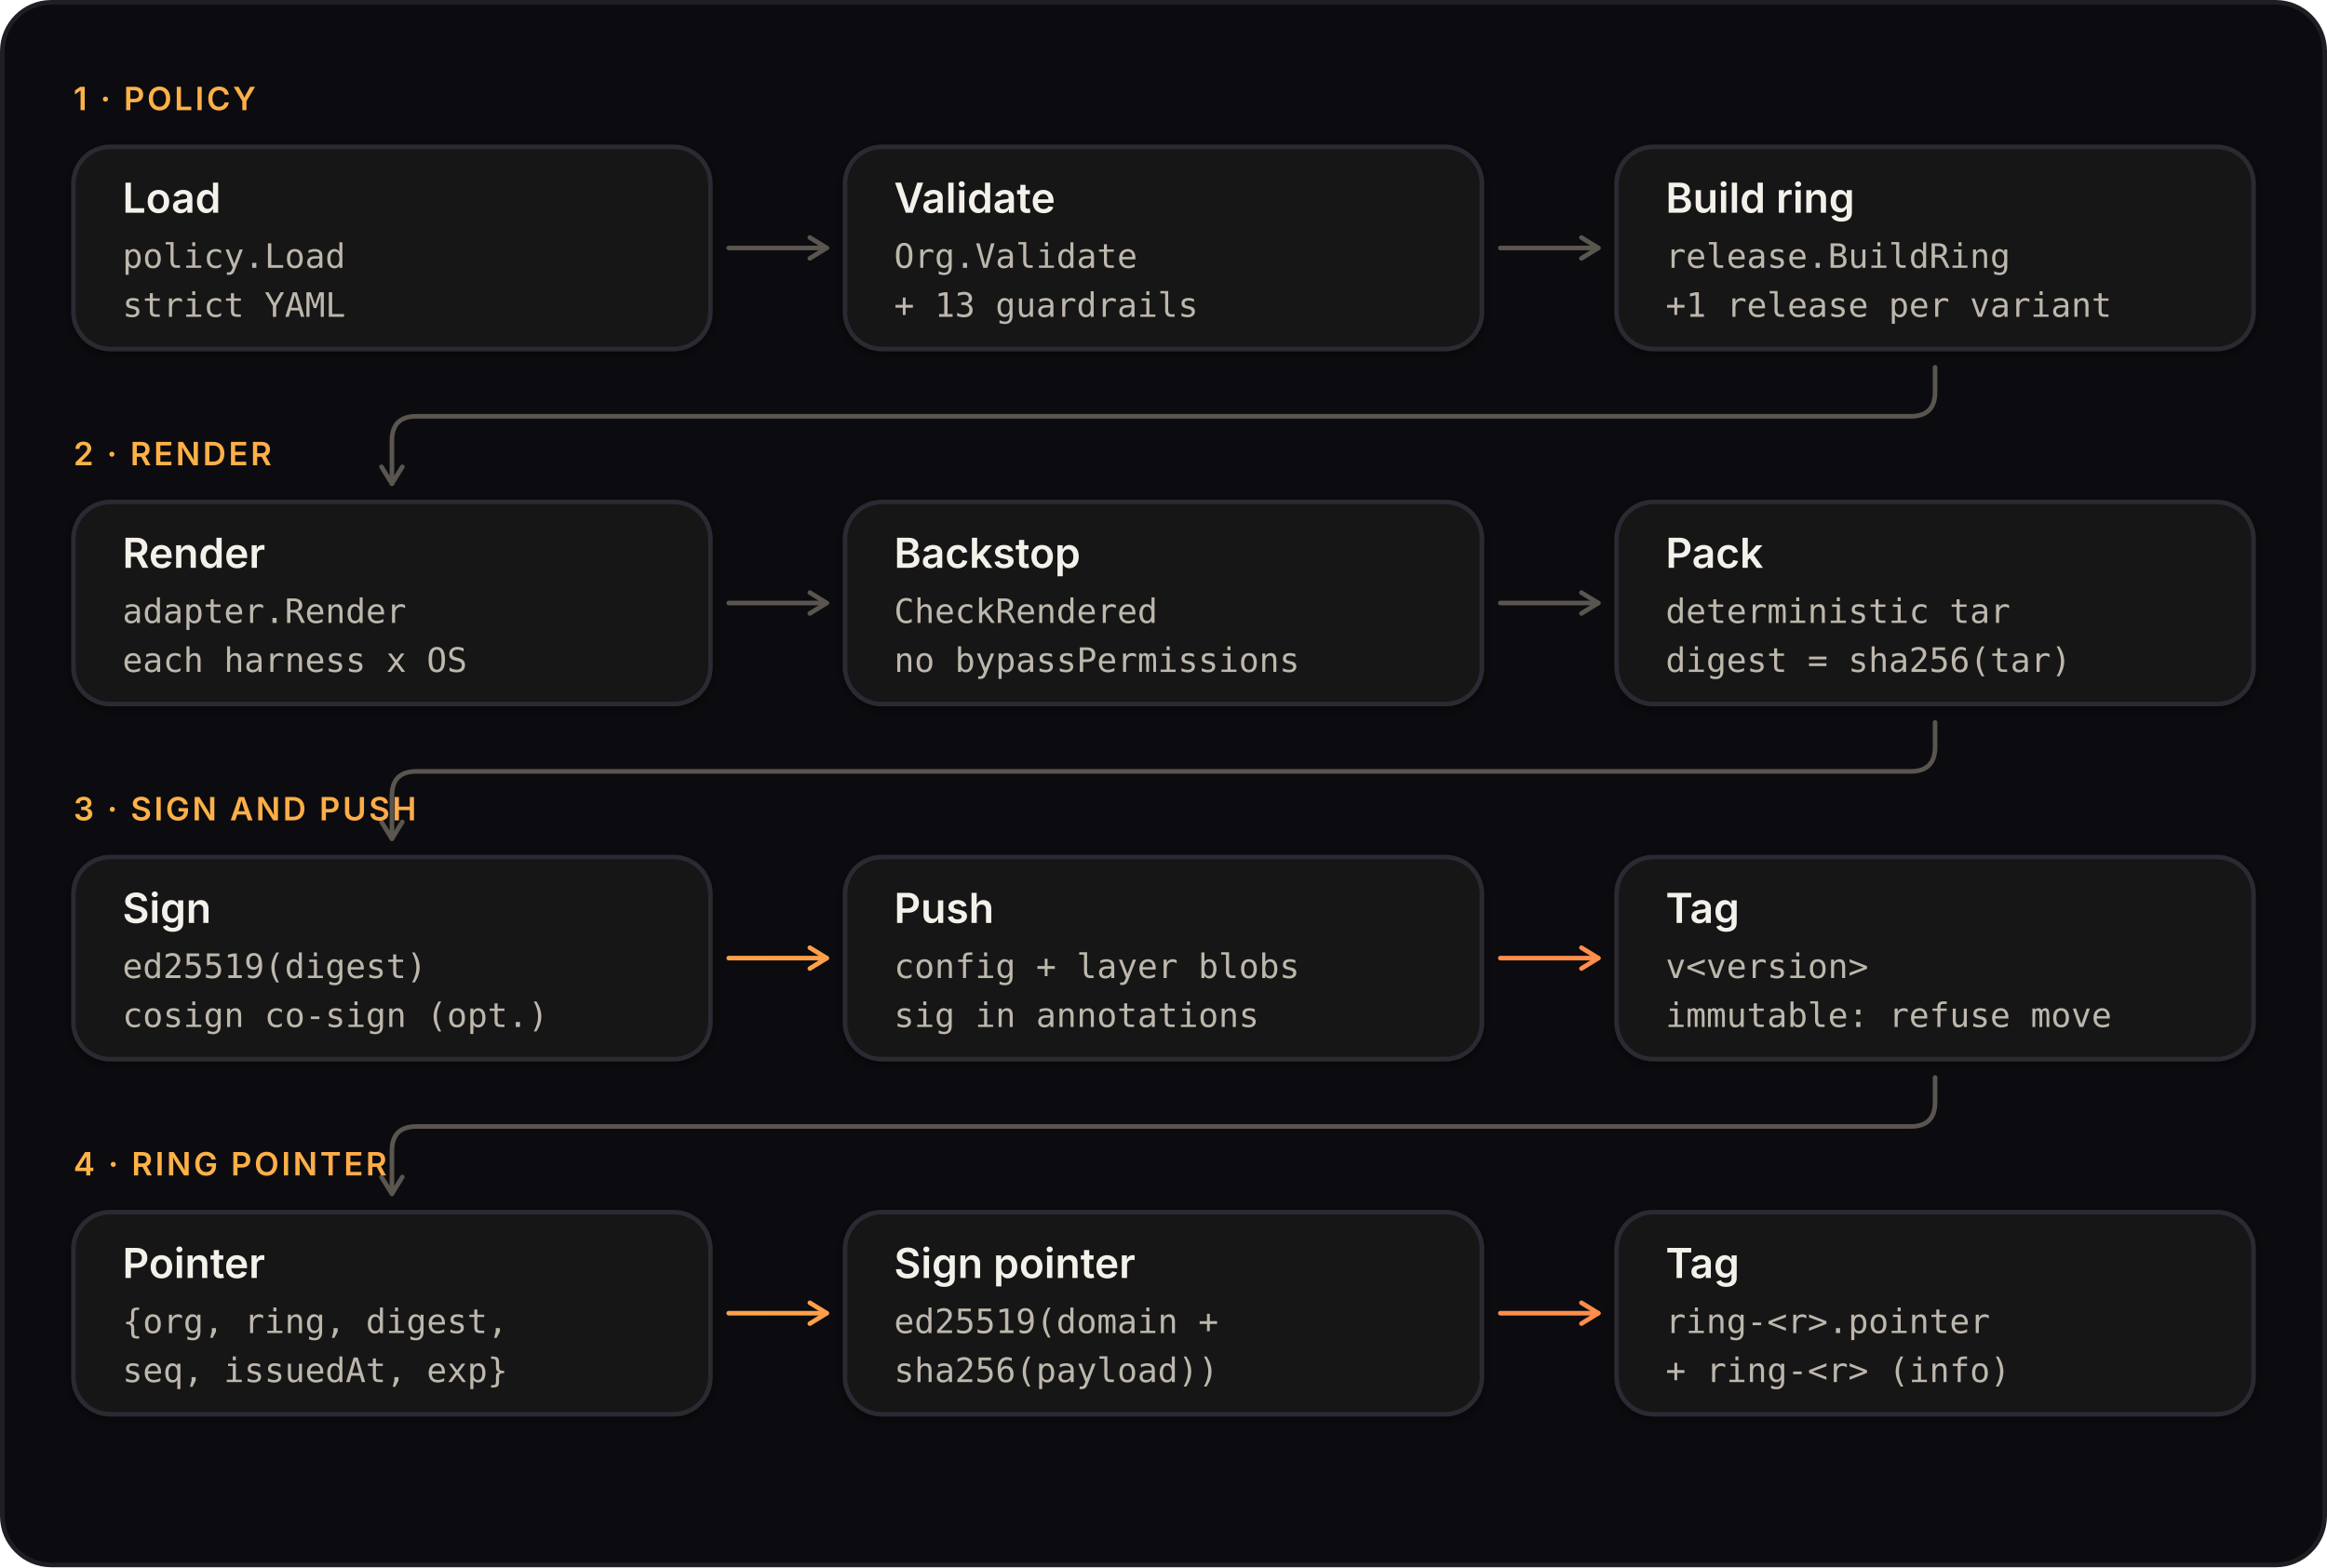
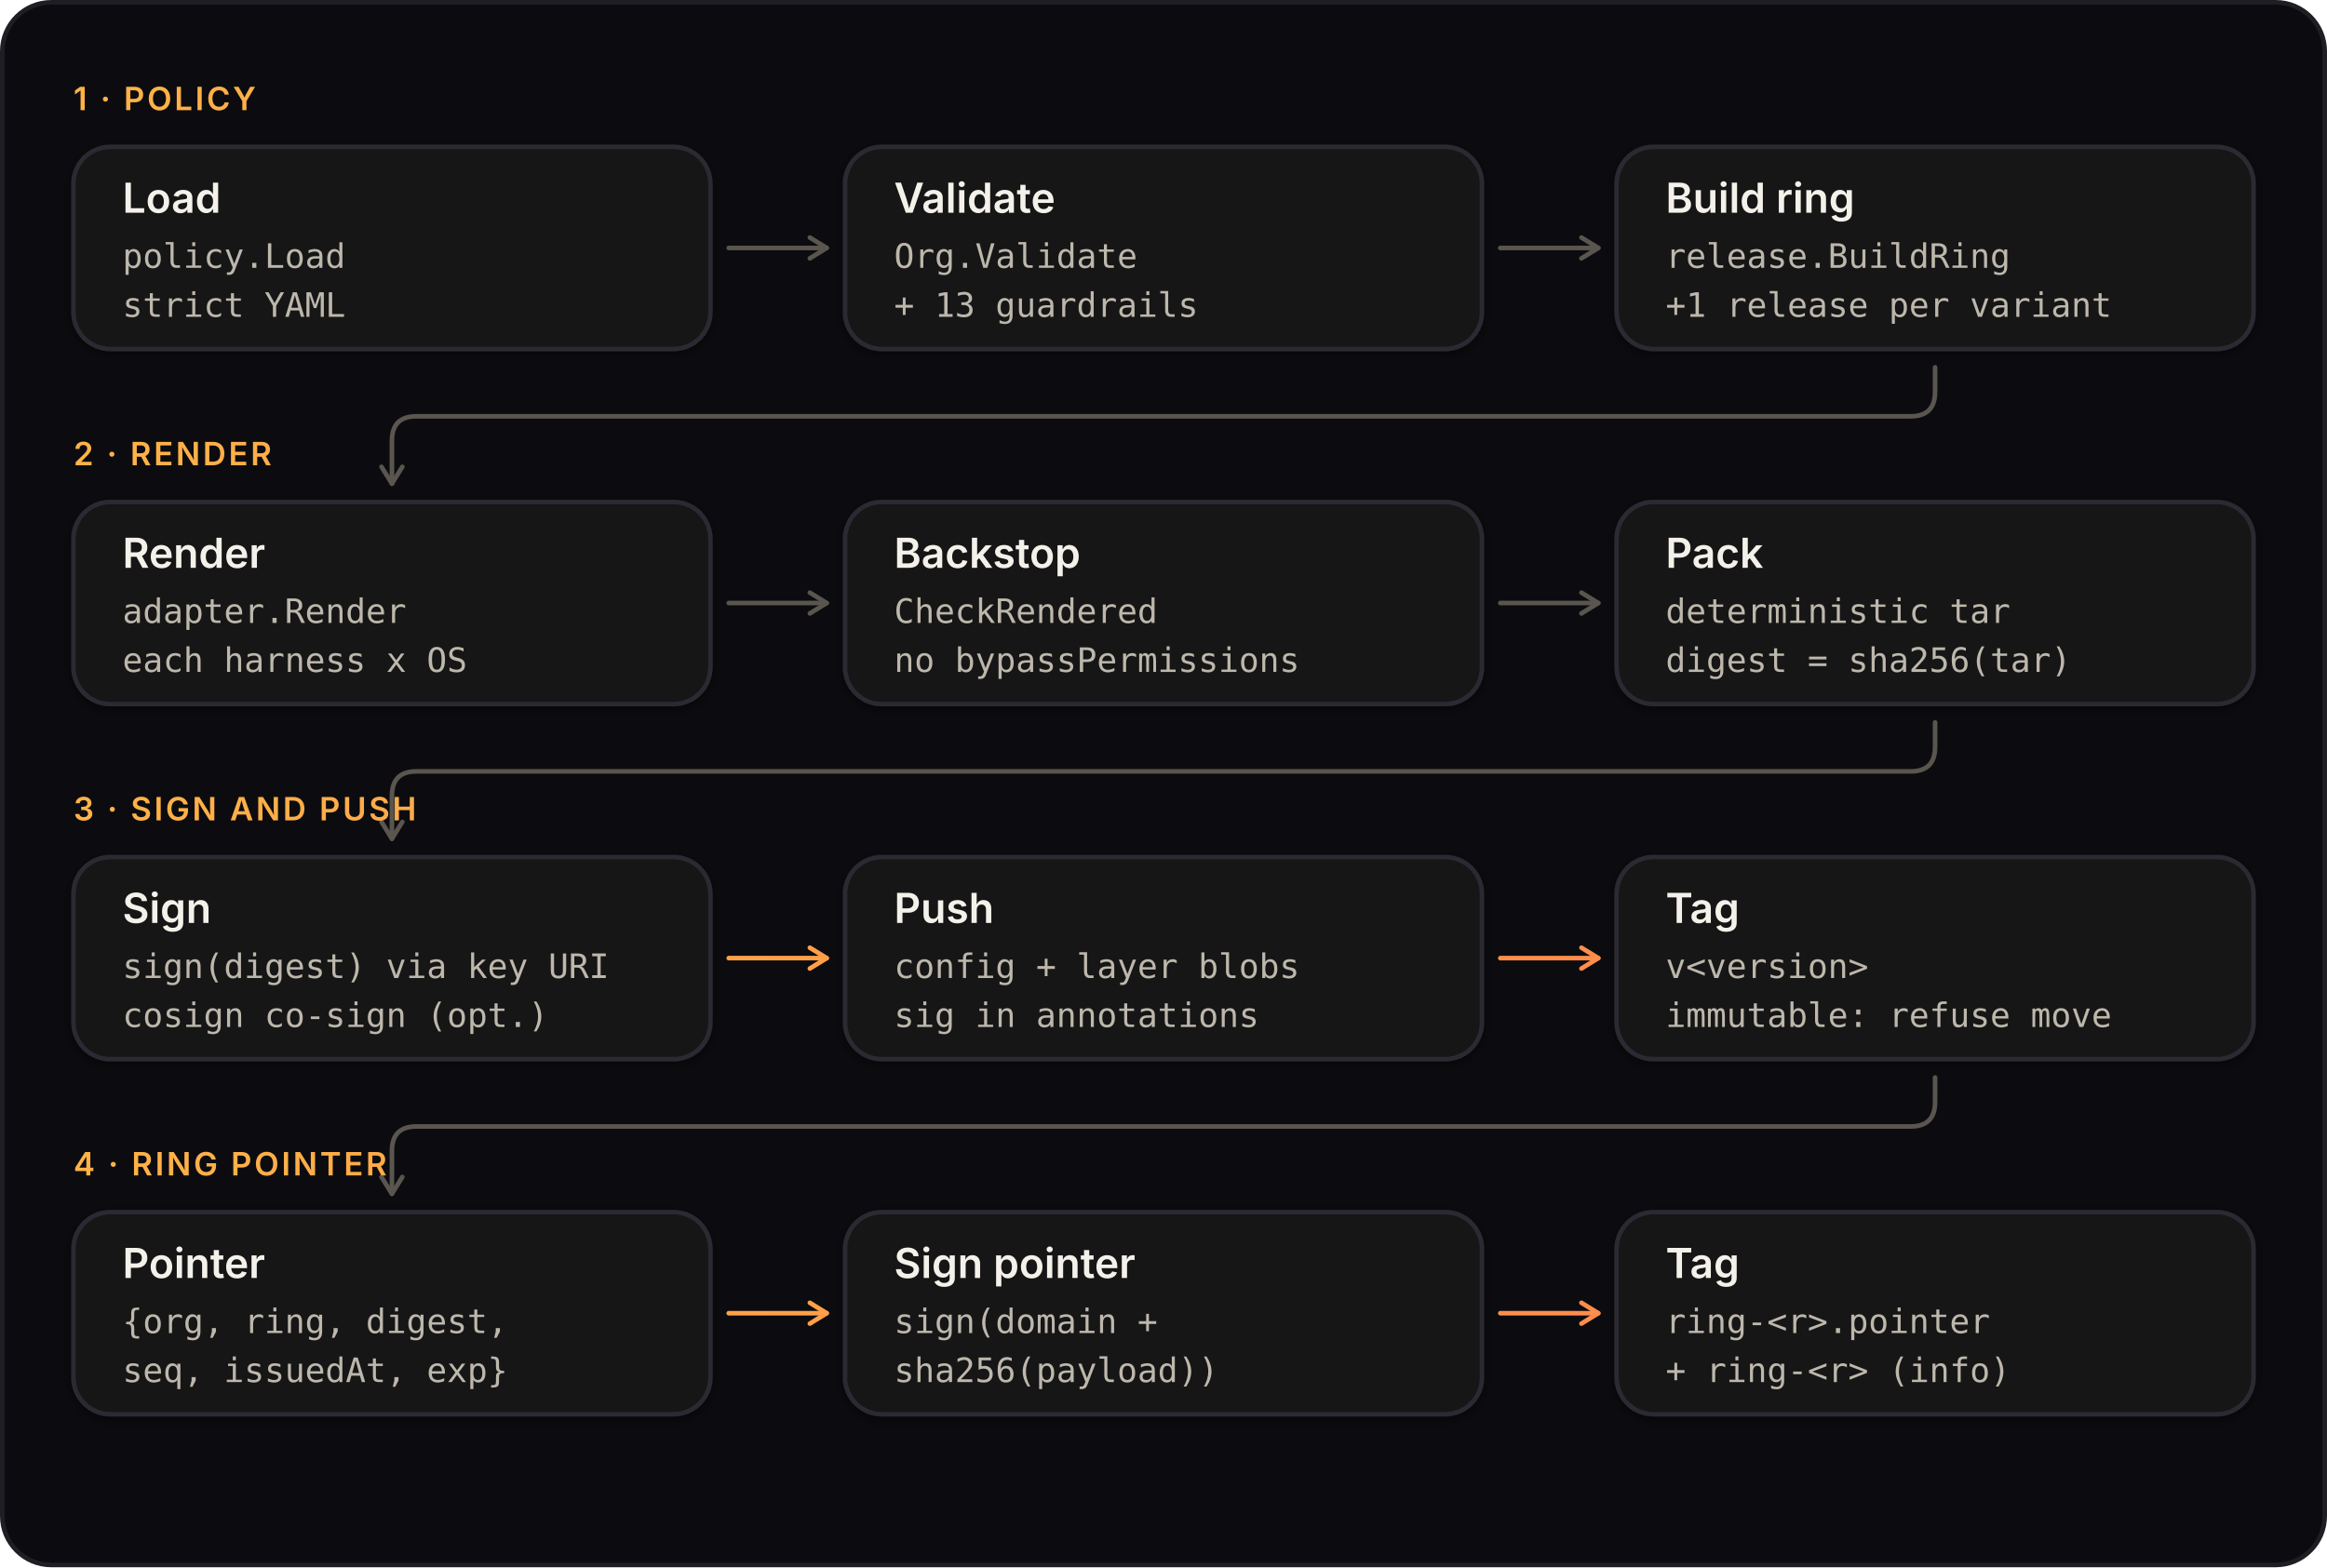
<svg xmlns="http://www.w3.org/2000/svg" viewBox="0 0 760 512" width="760" height="512" role="img" aria-labelledby="t d" font-family="ui-sans-serif,-apple-system,Inter,'Segoe UI',sans-serif">
  <style>
.cv{fill:#0c0c10;stroke:#1e1e24;stroke-width:1.5}
.card{fill:#121217;stroke:#2a2a31;stroke-width:1.5}
.soft{fill:url(#gs)}
.ring{fill:none;stroke:url(#ga);stroke-width:1.5}
.dcard{fill:#2a1414;stroke:#ff7a7a;stroke-width:1.5}
.ghost{fill:none;stroke:#5a564f;stroke-width:1.5;stroke-dasharray:4 4}
.zone{fill:#0f0f14;stroke:#24242b;stroke-width:1.5}
.chip{fill:#1a1a20;stroke:#2a2a31;stroke-width:1}
text{font-family:ui-sans-serif,-apple-system,Inter,'Segoe UI',sans-serif}
.t{font-size:13.5px;font-weight:600;fill:#f4f1ea}
.tm{font:600 12.5px ui-monospace,'SF Mono','JetBrains Mono',Menlo,Consolas,monospace;fill:#f4f1ea}
.td{fill:#ff7a7a}
.s{font-size:12px;fill:#bdb7ac}
.m{font:11px ui-monospace,'SF Mono','JetBrains Mono',Menlo,Consolas,monospace;fill:#bdb7ac}
.xs{font-size:10.5px;font-weight:500;fill:#9a958b}
.xm{font-family:ui-monospace,'SF Mono','JetBrains Mono',Menlo,Consolas,monospace;font-weight:400}
.xa{fill:url(#ga);font-weight:600}
.xd{fill:#ff7a7a;font-weight:600}
.xw{fill:#16130f;font-weight:600}
.k{font-size:10.5px;font-weight:600;letter-spacing:.08em;fill:#9a958b}
.ka{fill:url(#ga)}
.h1{font-size:42px;font-weight:700;letter-spacing:-.02em;fill:#f4f1ea}
.ln,.la,.ld,.lm{fill:none;stroke-width:1.5;stroke-linecap:round;stroke-linejoin:round}
.ln{stroke:#5a564f}.la{stroke:url(#ga)}.ld{stroke:#ff7a7a}.lm{stroke:#2a2a31}
.lane{stroke:#2a2a31;stroke-width:1.5;stroke-dasharray:3 4}
.dash{stroke-dasharray:5 5}
.dl{fill:#5a564f}.da{fill:url(#ga)}.dd{fill:#ff7a7a}
.pl{fill:#0c0c10}.pa{fill:#0c0c10;stroke:url(#ga);stroke-width:1}
.pd{fill:#2a1414;stroke:#ff7a7a;stroke-width:1}.ps{fill:url(#ga)}
.fa{fill:url(#ga)}.fs{fill:url(#gs)}.fm{fill:#1a1a20}.fd{fill:#ff7a7a}.ft{fill:#f4f1ea}
.bdg{fill:url(#ga)}.bn{font-size:9.5px;font-weight:700;fill:#16130f}
.ic{fill:none;stroke:url(#ga);stroke-width:1.75;stroke-linecap:round;stroke-linejoin:round}
.pkt{fill:url(#ga)}
.grow{transform-box:fill-box;transform-origin:left;animation:grow 4.8s cubic-bezier(.6,0,.2,1) infinite}
@keyframes grow{0%{transform:scaleX(.08)}25%{transform:scaleX(.3)}50%{transform:scaleX(.55)}75%,100%{transform:scaleX(1)}}
.flow{stroke-dasharray:4 6;animation:flow 1.1s linear infinite}
@keyframes flow{to{stroke-dashoffset:-20}}
.blink{animation:blink 3.2s ease-in-out infinite}
@keyframes blink{0%,100%{opacity:.18}35%,65%{opacity:1}}
.pulse{transform-box:fill-box;transform-origin:center;animation:pulse 2.8s ease-out infinite}
@keyframes pulse{0%{opacity:.55;transform:scale(.6)}100%{opacity:0;transform:scale(1.5)}}
@media (prefers-reduced-motion:reduce){.flow,.blink,.pulse,.grow{animation:none}.blink{opacity:1}.pulse,.pkt{display:none}}
</style>
  <defs>
    <linearGradient id="ga" gradientUnits="userSpaceOnUse" x1="0" y1="0" x2="760" y2="0">
      <stop offset="0" stop-color="#ffb547" />
      <stop offset="1" stop-color="#ff7a4d" />
    </linearGradient>
    <linearGradient id="gs" gradientUnits="userSpaceOnUse" x1="0" y1="0" x2="760" y2="0">
      <stop offset="0" stop-color="#ffb547" stop-opacity="0.12" />
      <stop offset="1" stop-color="#ff7a4d" stop-opacity="0.12" />
    </linearGradient>
    <filter id="sh" x="-10%" y="-10%" width="120%" height="140%">
      <feDropShadow dx="0" dy="1" stdDeviation="1.6" flood-color="#000000" flood-opacity="0.5" />
    </filter>
  </defs>
  <rect class="cv" x=".75" y=".75" width="758.5" height="510.5" rx="16" />
  <text class="k ka" x="24" y="36">1 · POLICY</text>
  <rect class="card" x="24.0" y="48" width="208.0" height="66" rx="12" filter="url(#sh)" />
  <text class="t" x="40" y="69.5">Load</text>
  <text class="m" x="40" y="87.5">policy.Load</text>
  <text class="m" x="40" y="103.5">strict YAML</text>
  <rect class="card" x="276.0" y="48" width="208.0" height="66" rx="12" filter="url(#sh)" />
  <text class="t" x="292" y="69.5">Validate</text>
  <text class="m" x="292" y="87.5">Org.Validate</text>
  <text class="m" x="292" y="103.5">+ 13 guardrails</text>
  <rect class="card" x="528.0" y="48" width="208.0" height="66" rx="12" filter="url(#sh)" />
  <text class="t" x="544" y="69.5">Build ring</text>
  <text class="m" x="544" y="87.5">release.BuildRing</text>
  <text class="m" x="544" y="103.5">+1 release per variant</text>
  <path class="ln" d="M238 81L270 81" />
  <path class="ln hd" d="M264.5 84.4L270 81L264.5 77.6" />
  <path class="ln" d="M490 81L522 81" />
  <path class="ln hd" d="M516.5 84.4L522 81L516.5 77.6" />
  <path class="ln" d="M632 120L632.0 128.0Q632 136 624.0 136.0L136.0 136.0Q128 136 128.0 144.0L128 158" />
  <path class="ln hd" d="M124.6 152.5L128 158L131.4 152.5" />
  <text class="k ka" x="24" y="152">2 · RENDER</text>
  <rect class="card" x="24.0" y="164" width="208.0" height="66" rx="12" filter="url(#sh)" />
  <text class="t" x="40" y="185.5">Render</text>
  <text class="m" x="40" y="203.5">adapter.Render</text>
  <text class="m" x="40" y="219.5">each harness x OS</text>
  <rect class="card" x="276.0" y="164" width="208.0" height="66" rx="12" filter="url(#sh)" />
  <text class="t" x="292" y="185.5">Backstop</text>
  <text class="m" x="292" y="203.5">CheckRendered</text>
  <text class="m" x="292" y="219.5">no bypassPermissions</text>
  <rect class="card" x="528.0" y="164" width="208.0" height="66" rx="12" filter="url(#sh)" />
  <text class="t" x="544" y="185.5">Pack</text>
  <text class="m" x="544" y="203.5">deterministic tar</text>
  <text class="m" x="544" y="219.5">digest = sha256(tar)</text>
  <path class="ln" d="M238 197L270 197" />
  <path class="ln hd" d="M264.5 200.4L270 197L264.5 193.6" />
  <path class="ln" d="M490 197L522 197" />
  <path class="ln hd" d="M516.5 200.4L522 197L516.5 193.6" />
  <path class="ln" d="M632 236L632.0 244.0Q632 252 624.0 252.0L136.0 252.0Q128 252 128.0 260.0L128 274" />
  <path class="ln hd" d="M124.6 268.5L128 274L131.4 268.5" />
  <text class="k ka" x="24" y="268">3 · SIGN AND PUSH</text>
  <rect class="card" x="24.0" y="280" width="208.0" height="66" rx="12" filter="url(#sh)" />
  <text class="t" x="40" y="301.5">Sign</text>
-   <text class="m" x="40" y="319.5">ed25519(digest)</text>
+   <text class="m" x="40" y="319.5">sign(digest) via key URI</text>
  <text class="m" x="40" y="335.5">cosign co-sign (opt.)</text>
  <rect class="card" x="276.0" y="280" width="208.0" height="66" rx="12" filter="url(#sh)" />
  <text class="t" x="292" y="301.5">Push</text>
  <text class="m" x="292" y="319.5">config + layer blobs</text>
  <text class="m" x="292" y="335.5">sig in annotations</text>
  <rect class="card" x="528.0" y="280" width="208.0" height="66" rx="12" filter="url(#sh)" />
  <text class="t" x="544" y="301.5">Tag</text>
  <text class="m" x="544" y="319.5">v&lt;version&gt;</text>
  <text class="m" x="544" y="335.5">immutable: refuse move</text>
  <path class="la" d="M238 313L270 313" />
  <path class="la hd" d="M264.5 316.4L270 313L264.5 309.6" />
  <path class="la" d="M490 313L522 313" />
  <path class="la hd" d="M516.5 316.4L522 313L516.5 309.6" />
  <path class="ln" d="M632 352L632.0 360.0Q632 368 624.0 368.0L136.0 368.0Q128 368 128.0 376.0L128 390" />
  <path class="ln hd" d="M124.6 384.5L128 390L131.4 384.5" />
  <text class="k ka" x="24" y="384">4 · RING POINTER</text>
  <rect class="card" x="24.0" y="396" width="208.0" height="66" rx="12" filter="url(#sh)" />
  <text class="t" x="40" y="417.5">Pointer</text>
  <text class="m" x="40" y="435.5">{org, ring, digest,</text>
  <text class="m" x="40" y="451.5">seq, issuedAt, exp}</text>
  <rect class="card" x="276.0" y="396" width="208.0" height="66" rx="12" filter="url(#sh)" />
  <text class="t" x="292" y="417.5">Sign pointer</text>
-   <text class="m" x="292" y="435.5">ed25519(domain +</text>
+   <text class="m" x="292" y="435.5">sign(domain +</text>
  <text class="m" x="292" y="451.5">sha256(payload))</text>
  <rect class="card" x="528.0" y="396" width="208.0" height="66" rx="12" filter="url(#sh)" />
  <text class="t" x="544" y="417.5">Tag</text>
  <text class="m" x="544" y="435.5">ring-&lt;r&gt;.pointer</text>
  <text class="m" x="544" y="451.5">+ ring-&lt;r&gt; (info)</text>
  <path class="la" d="M238 429L270 429" />
  <path class="la hd" d="M264.5 432.4L270 429L264.5 425.6" />
  <path class="la" d="M490 429L522 429" />
  <path class="la hd" d="M516.5 432.4L522 429L516.5 425.6" />
</svg>
